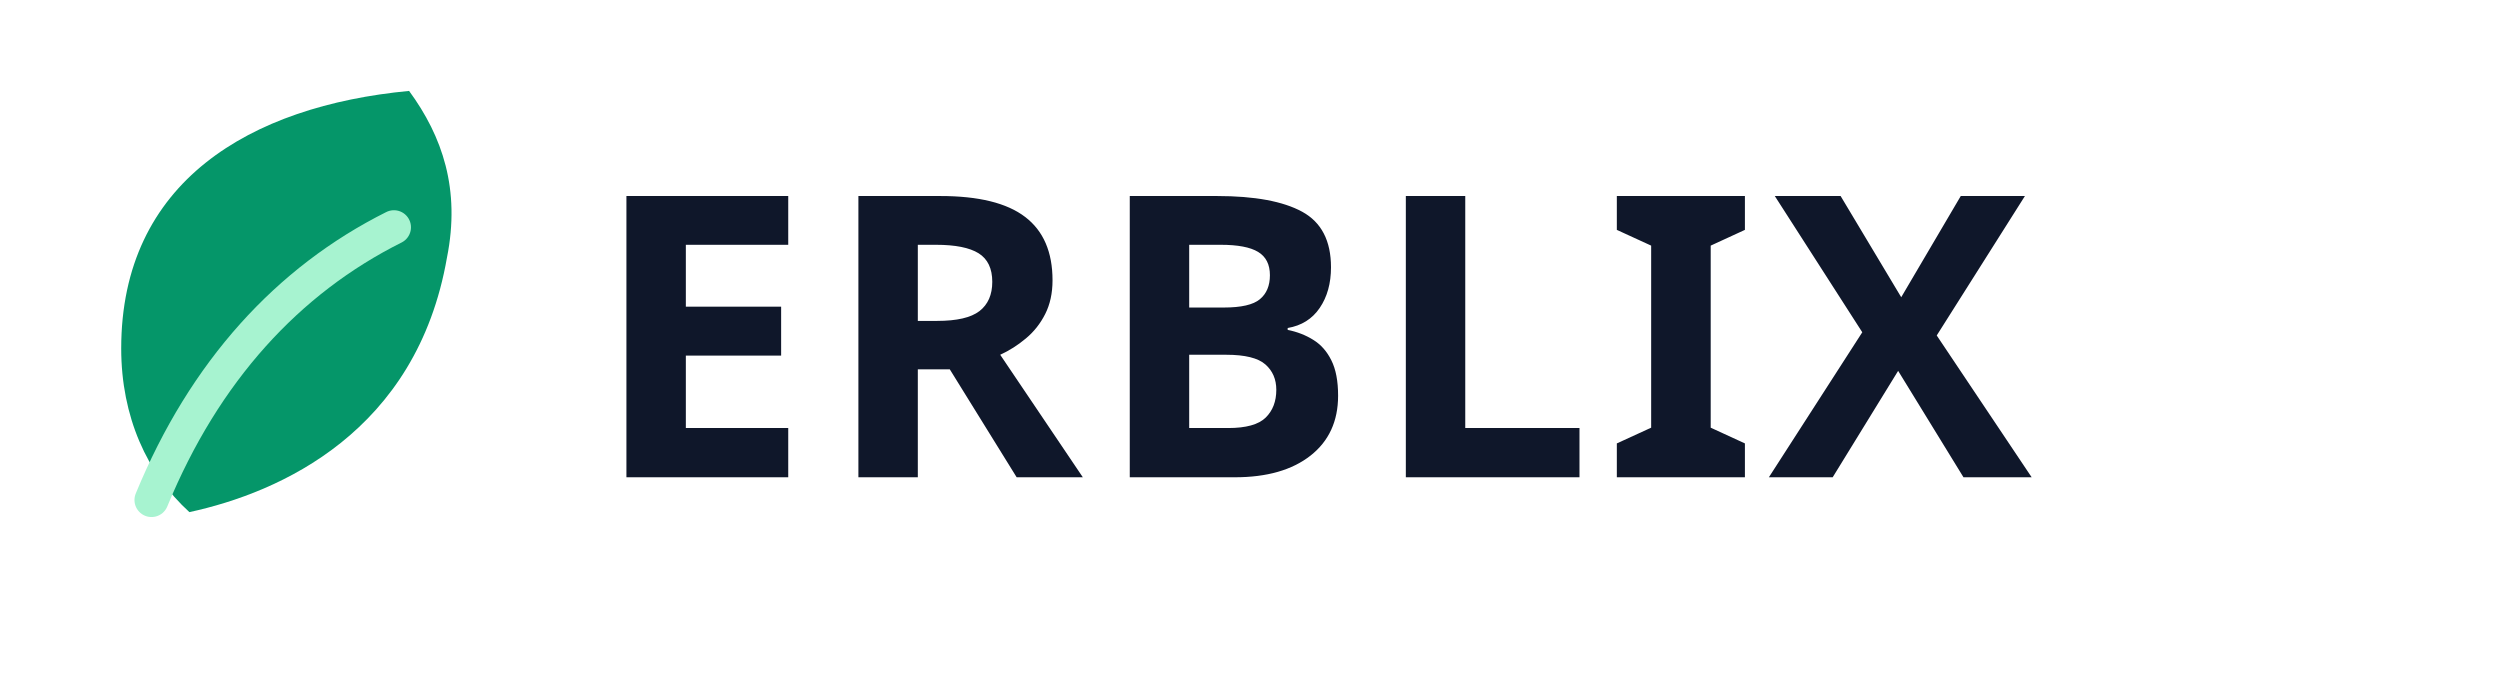
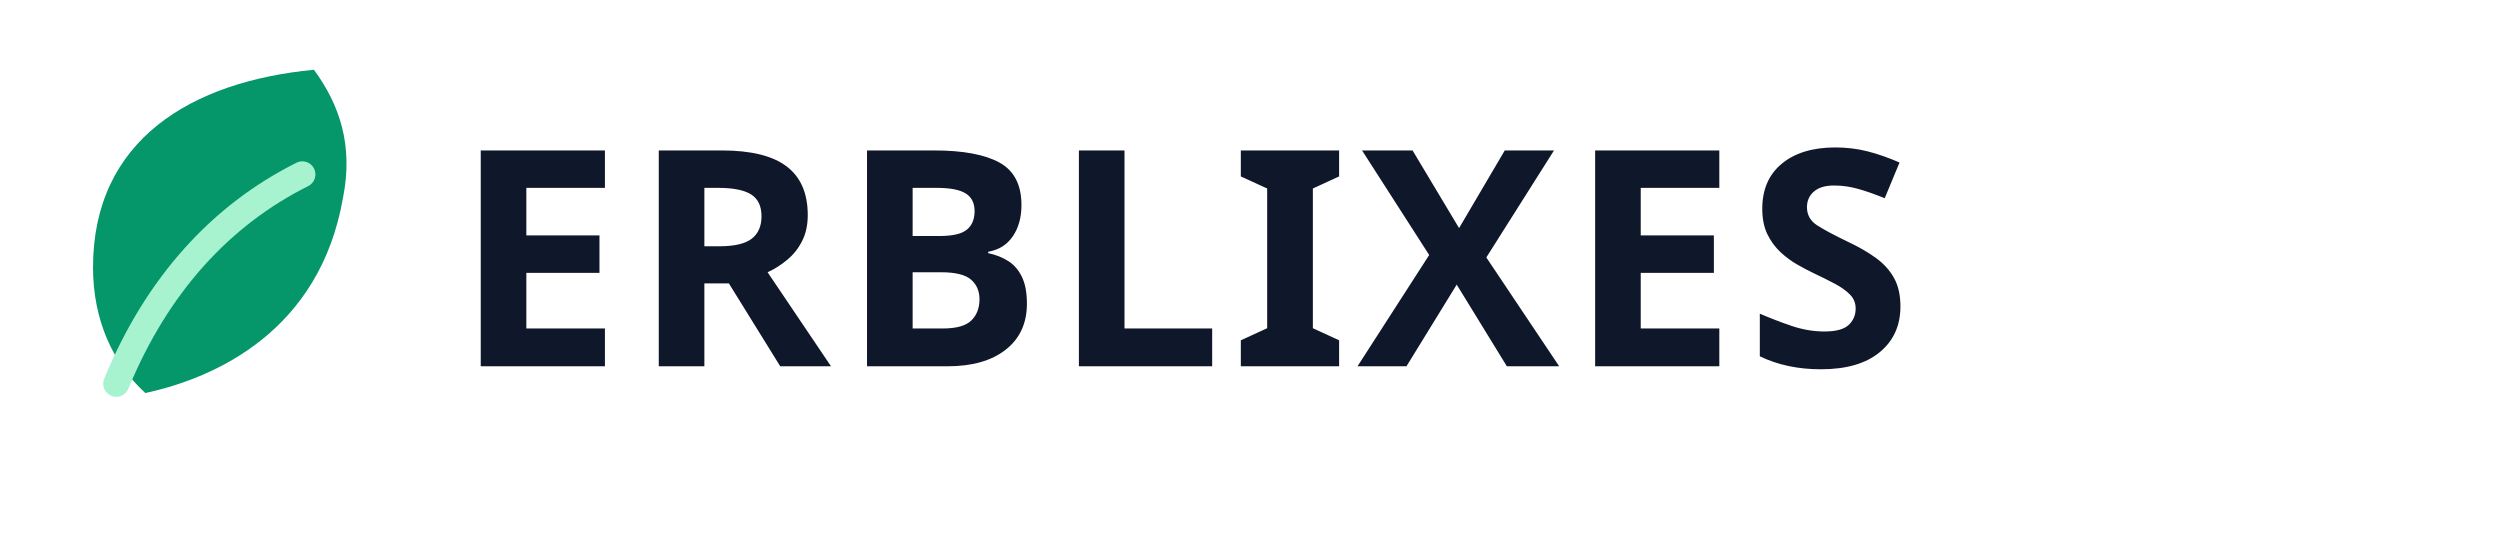
- <svg xmlns="http://www.w3.org/2000/svg" viewBox="0 0 330 92" fill="none">
+ <svg xmlns="http://www.w3.org/2000/svg" viewBox="0 0 430 92" fill="none">
  <path d="M54 12C33 14 16 24 16 46c0 9 3.4 16.5 9 21.6C37 65 55 57 59 34c1.8-9-.6-16-5-22z" fill="#059669" />
  <path d="M20 66C27 49 38 37 52 30" stroke="#a7f3d0" stroke-width="4.5" stroke-linecap="round" />
-   <text x="78" y="63" font-family="'Arial Black','Segoe UI',system-ui,sans-serif" font-weight="900" font-size="52" letter-spacing="1.5" fill="#0f172a">ERBLIX</text>
+   <text x="78" y="63" font-family="'Arial Black','Segoe UI',system-ui,sans-serif" font-weight="900" font-size="52" letter-spacing="1.5" fill="#0f172a">ERBLIXES</text>
</svg>
